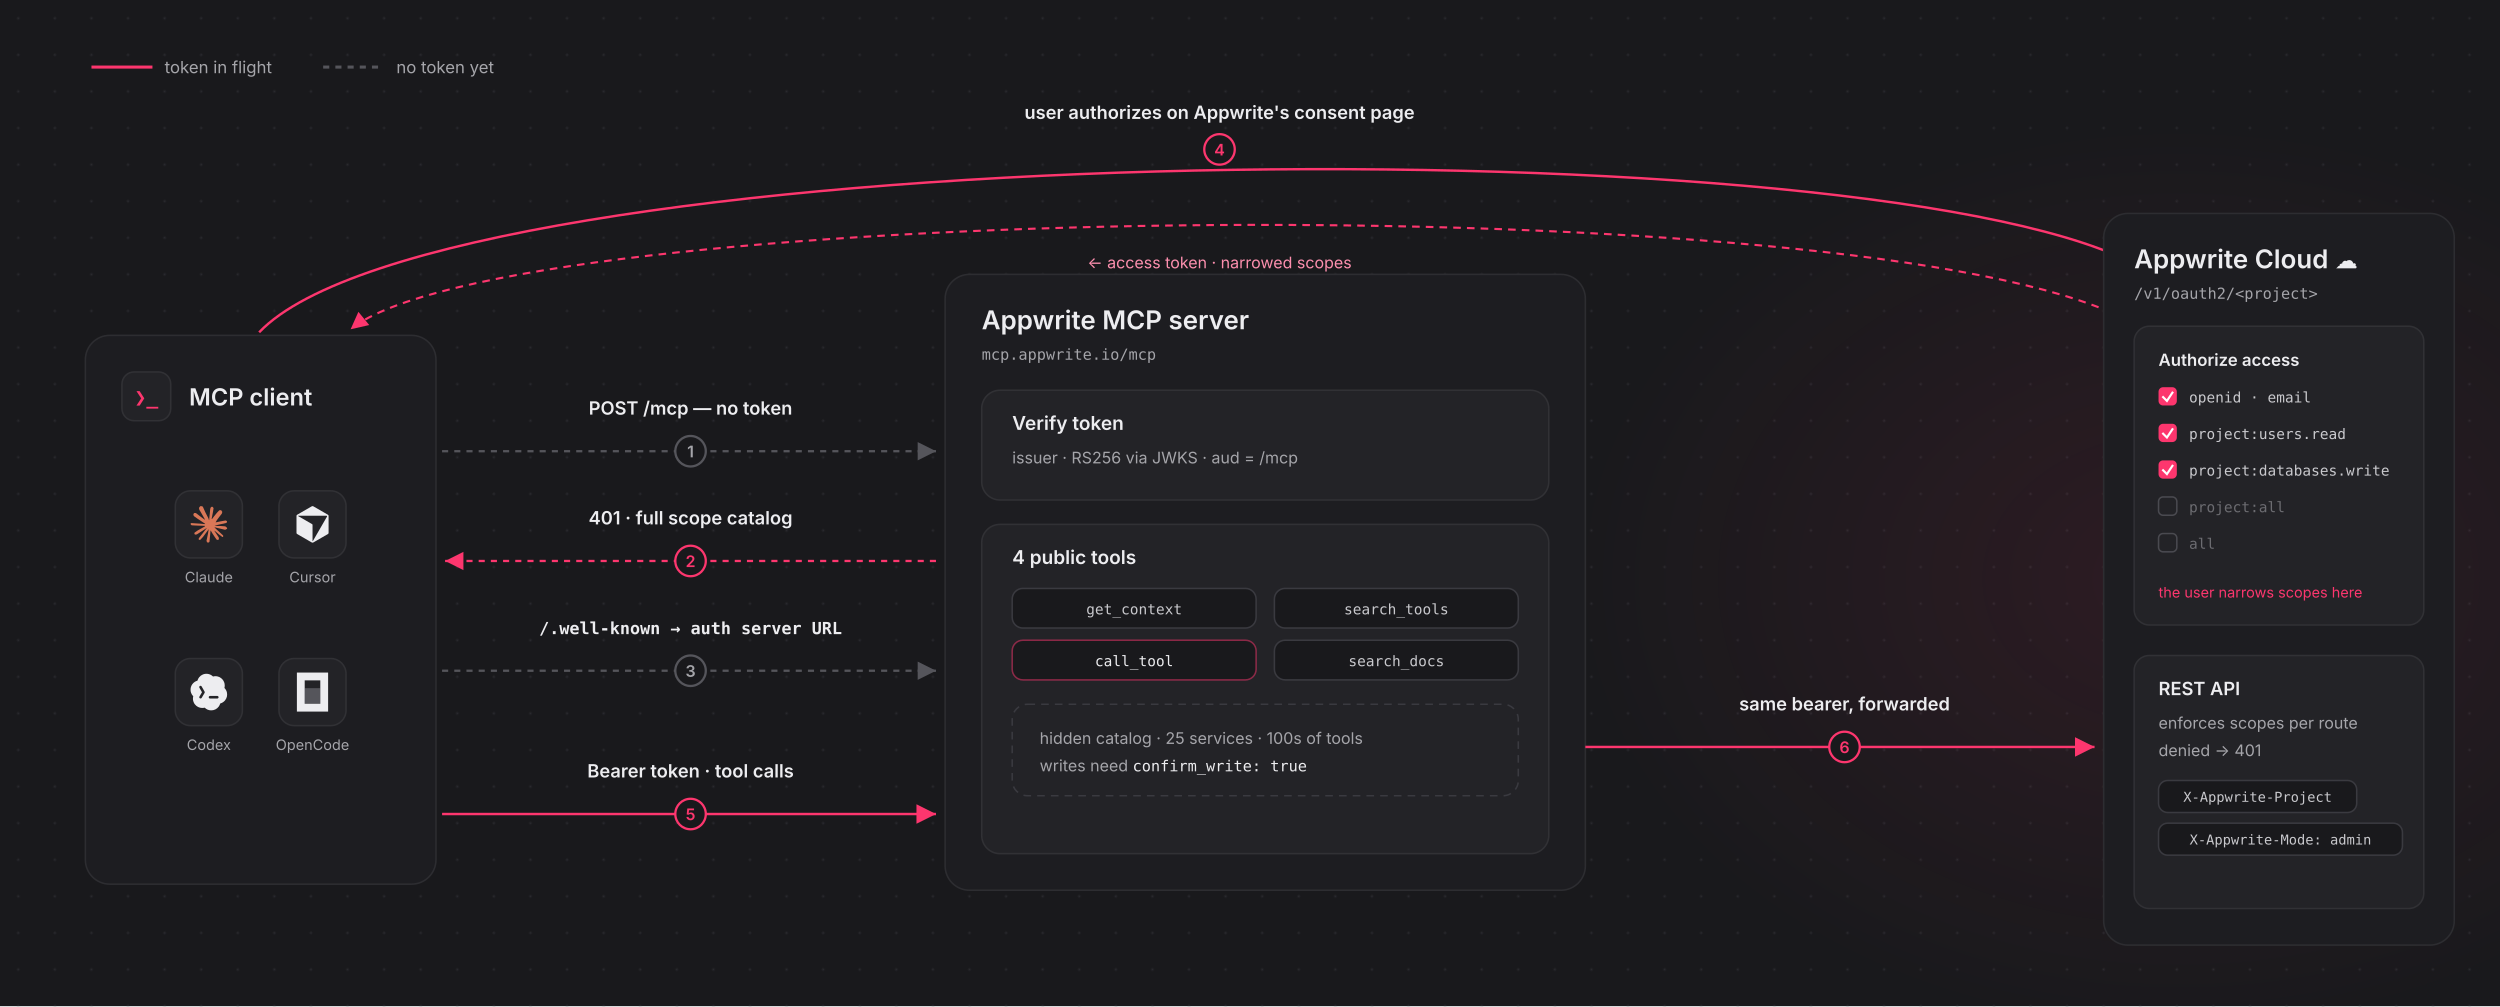
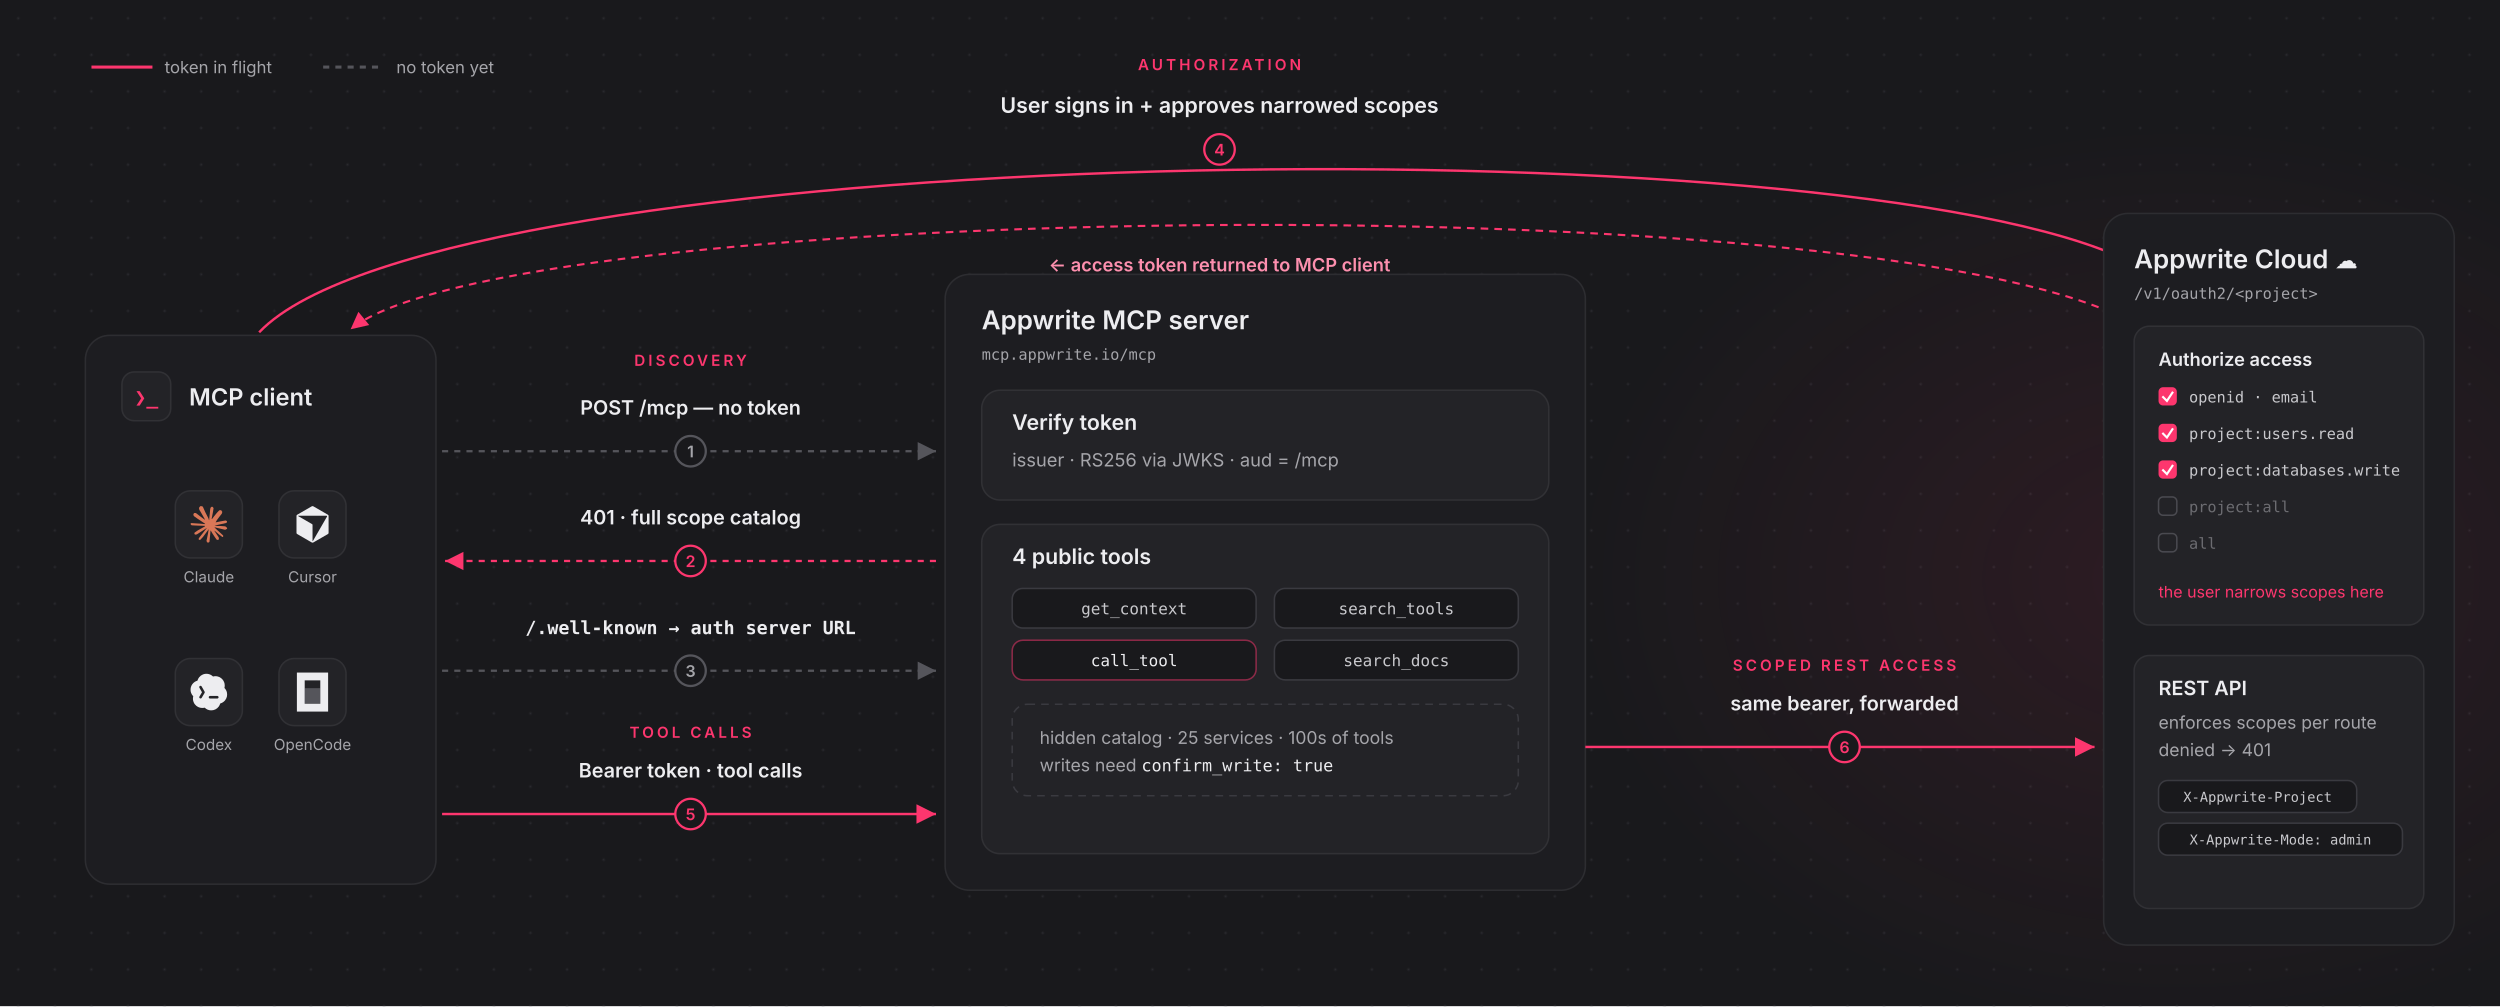
<svg xmlns="http://www.w3.org/2000/svg" width="1640" height="660" viewBox="0 0 1640 660" fill="none" font-family="Inter, -apple-system, 'Segoe UI', sans-serif">
  <defs>
    <pattern id="dots" width="24" height="24" patternUnits="userSpaceOnUse">
      <circle cx="12" cy="12" r="1" fill="#232327" />
    </pattern>
    <radialGradient id="glow" cx="0.5" cy="0.5" r="0.5">
      <stop offset="0%" stop-color="#FD366E" stop-opacity="0.09" />
      <stop offset="100%" stop-color="#FD366E" stop-opacity="0" />
    </radialGradient>
    <marker id="arrGray" markerWidth="10" markerHeight="10" refX="8" refY="4" orient="auto">
      <path d="M0 0 L8 4 L0 8 Z" fill="#55555B" />
    </marker>
    <marker id="arrPink" markerWidth="10" markerHeight="10" refX="8" refY="4" orient="auto">
      <path d="M0 0 L8 4 L0 8 Z" fill="#FD366E" />
    </marker>
  </defs>
  <rect width="1640" height="660" fill="#19191C" />
  <rect width="1640" height="660" fill="url(#dots)" />
  <ellipse cx="1430" cy="380" rx="400" ry="300" fill="url(#glow)" />
  <line x1="60" y1="44" x2="100" y2="44" stroke="#FD366E" stroke-width="2" />
  <text x="108" y="48" font-size="11" fill="#A5A5AA">token in flight</text>
  <line x1="212" y1="44" x2="252" y2="44" stroke="#55555B" stroke-width="2" stroke-dasharray="4 4" />
  <text x="260" y="48" font-size="11" fill="#A5A5AA">no token yet</text>
  <path d="M 170 218 C 290 92, 1210 78, 1398 172" stroke="#FD366E" stroke-width="1.6" marker-end="url(#arrPink)" />
  <path d="M 1385 205 C 1190 120, 330 134, 230 216" stroke="#FD366E" stroke-width="1.4" stroke-dasharray="5 4" marker-end="url(#arrPink)" />
-   <text x="800" y="78" font-size="12" font-weight="600" fill="#EDEDF0" text-anchor="middle">user authorizes on Appwrite's consent page</text>
+   <text x="800" y="46" font-size="10" letter-spacing="2" font-weight="600" fill="#FD366E" text-anchor="middle">AUTHORIZATION</text>
+   <text x="800" y="74" font-size="14" font-weight="600" fill="#EDEDF0" text-anchor="middle">User signs in + approves narrowed scopes</text>
  <circle cx="800" cy="98" r="10" fill="#19191C" stroke="#FD366E" stroke-width="1.5" />
  <text x="800" y="102" font-size="10.5" font-weight="600" fill="#FD366E" text-anchor="middle">4</text>
-   <text x="800" y="176" font-size="10.5" fill="#FD8FAE" text-anchor="middle">← access token · narrowed scopes</text>
+   <text x="800" y="178" font-size="12" font-weight="600" fill="#FD8FAE" text-anchor="middle">← access token returned to MCP client</text>
  <rect x="56" y="220" width="230" height="360" rx="16" fill="#1D1D21" stroke="#2D2D31" />
  <rect x="80" y="244" width="32" height="32" rx="8" fill="#232327" stroke="#313135" />
  <text x="96" y="265" font-size="13" font-weight="700" fill="#FD366E" text-anchor="middle" font-family="'SF Mono', ui-monospace, Menlo, monospace">❯_</text>
  <text x="124" y="266" font-size="15.5" font-weight="600" fill="#EDEDF0">MCP client</text>
  <rect x="115" y="322" width="44" height="44" rx="10" fill="#232327" stroke="#313135" />
  <g transform="translate(125 332) scale(0.09375)">
    <path fill="#D97757" d="m50.228 170.321 50.357-28.257.843-2.463-.843-1.361h-2.462l-8.426-.518-28.775-.778-24.952-1.037-24.175-1.296-6.092-1.297L0 125.796l.583-3.759 5.12-3.434 7.324.648 16.202 1.101 24.304 1.685 17.629 1.037 26.118 2.722h4.148l.583-1.685-1.426-1.037-1.101-1.037-25.147-17.045-27.22-18.017-14.258-10.37-7.713-5.25-3.888-4.925-1.685-10.758 7-7.713 9.397.649 2.398.648 9.527 7.323 20.35 15.75L94.817 91.9l3.889 3.24 1.555-1.102.195-.777-1.75-2.917-14.453-26.118-15.425-26.572-6.87-11.018-1.814-6.61c-.648-2.723-1.102-4.991-1.102-7.778l7.972-10.823L71.42 0 82.05 1.426l4.472 3.888 6.61 15.101 10.694 23.786 16.591 32.34 4.861 9.592 2.592 8.879.973 2.722h1.685v-1.556l1.36-18.211 2.528-22.36 2.463-28.776.843-8.1 4.018-9.722 7.971-5.25 6.222 2.981 5.12 7.324-.713 4.73-3.046 19.768-5.962 30.98-3.889 20.739h2.268l2.593-2.593 10.499-13.934 17.628-22.036 7.778-8.749 9.073-9.657 5.833-4.601h11.018l8.1 12.055-3.628 12.443-11.342 14.388-9.398 12.184-13.48 18.147-8.426 14.518.778 1.166 2.01-.194 30.46-6.481 16.462-2.982 19.637-3.37 8.88 4.148.971 4.213-3.5 8.62-20.998 5.184-24.628 4.926-36.682 8.685-.454.324.519.648 16.526 1.555 7.065.389h17.304l32.21 2.398 8.426 5.574 5.055 6.805-.843 5.184-12.962 6.611-17.498-4.148-40.83-9.721-14-3.5h-1.944v1.167l11.666 11.406 21.387 19.314 26.767 24.887 1.36 6.157-3.434 4.86-3.63-.518-23.526-17.693-9.073-7.972-20.545-17.304h-1.36v1.814l4.73 6.935 25.017 37.59 1.296 11.536-1.814 3.76-6.481 2.268-7.13-1.297-14.647-20.544-15.1-23.138-12.185-20.739-1.49.843-7.194 77.448-3.37 3.953-7.778 2.981-6.48-4.925-3.436-7.972 3.435-15.749 4.148-20.544 3.37-16.333 3.046-20.285 1.815-6.74-.13-.454-1.49.194-15.295 20.999-23.267 31.433-18.406 19.702-4.407 1.75-7.648-3.954.713-7.064 4.277-6.286 25.47-32.405 15.36-20.092 9.917-11.6-.065-1.686h-.583L44.07 198.125l-12.055 1.555-5.185-4.86.648-7.972 2.463-2.593 20.35-13.999-.064.065Z" />
  </g>
-   <text x="137" y="382" font-size="9.5" fill="#A5A5AA" text-anchor="middle">Claude</text>
+   <text x="137" y="382" font-size="10" fill="#A5A5AA" text-anchor="middle">Claude</text>
  <rect x="183" y="322" width="44" height="44" rx="10" fill="#232327" stroke="#313135" />
  <g transform="translate(194.5 332) scale(0.0451)">
    <path fill="#EDEDF0" d="M457.43,125.94L244.42,2.96c-6.84-3.95-15.28-3.95-22.12,0L9.3,125.94c-5.75,3.32-9.3,9.46-9.3,16.11v247.99c0,6.65,3.55,12.79,9.3,16.11l213.01,122.98c6.84,3.95,15.28,3.95,22.12,0l213.01-122.98c5.75-3.32,9.3-9.46,9.3-16.11v-247.99c0-6.65-3.55-12.79-9.3-16.11h-.01ZM444.05,151.99l-205.63,356.16c-1.39,2.4-5.06,1.42-5.06-1.36v-233.21c0-4.66-2.49-8.97-6.53-11.31L24.87,145.67c-2.4-1.39-1.42-5.06,1.36-5.06h411.26c5.84,0,9.49,6.33,6.57,11.39h-.01Z" />
  </g>
-   <text x="205" y="382" font-size="9.5" fill="#A5A5AA" text-anchor="middle">Cursor</text>
+   <text x="205" y="382" font-size="10" fill="#A5A5AA" text-anchor="middle">Cursor</text>
  <rect x="115" y="432" width="44" height="44" rx="10" fill="#232327" stroke="#313135" />
  <g transform="translate(125 442)">
    <path fill="#EDEDF0" fill-rule="evenodd" clip-rule="evenodd" d="M8.086.457a6.105 6.105 0 013.046-.415c1.333.153 2.521.72 3.564 1.7a.117.117 0 00.107.029c1.408-.346 2.762-.224 4.061.366l.063.03.154.076c1.357.703 2.33 1.77 2.918 3.198.278.679.418 1.388.421 2.126a5.655 5.655 0 01-.18 1.631.167.167 0 00.04.155 5.982 5.982 0 011.578 2.891c.385 1.901-.01 3.615-1.183 5.14l-.182.22a6.063 6.063 0 01-2.934 1.851.162.162 0 00-.108.102c-.255.736-.511 1.364-.987 1.992-1.199 1.582-2.962 2.462-4.948 2.451-1.583-.008-2.986-.587-4.21-1.736a.145.145 0 00-.14-.032c-.518.167-1.04.191-1.604.185a5.924 5.924 0 01-2.595-.622 6.058 6.058 0 01-2.146-1.781c-.203-.269-.404-.522-.551-.821a7.74 7.74 0 01-.495-1.283 6.11 6.11 0 01-.017-3.064.166.166 0 00.008-.074.115.115 0 00-.037-.064 5.958 5.958 0 01-1.38-2.202 5.196 5.196 0 01-.333-1.589 6.915 6.915 0 01.188-2.132c.45-1.484 1.309-2.648 2.577-3.493.282-.188.55-.334.802-.438.286-.12.573-.22.861-.304a.129.129 0 00.087-.087A6.016 6.016 0 015.635 2.31C6.315 1.464 7.132.846 8.086.457zm-.804 7.85a.848.848 0 00-1.473.842l1.694 2.965-1.688 2.848a.849.849 0 001.46.864l1.94-3.272a.849.849 0 00.007-.854l-1.94-3.393zm5.446 6.24a.849.849 0 000 1.695h4.848a.849.849 0 000-1.696h-4.848z" />
  </g>
-   <text x="137" y="492" font-size="9.5" fill="#A5A5AA" text-anchor="middle">Codex</text>
+   <text x="137" y="492" font-size="10" fill="#A5A5AA" text-anchor="middle">Codex</text>
  <rect x="183" y="432" width="44" height="44" rx="10" fill="#232327" stroke="#313135" />
  <g transform="translate(184.52 433.52) scale(0.08)">
    <path d="M320 224V352H192V224H320Z" fill="#55555B" />
    <path fill-rule="evenodd" clip-rule="evenodd" d="M384 416H128V96H384V416ZM320 160H192V352H320V160Z" fill="#EDEDF0" />
  </g>
-   <text x="205" y="492" font-size="9.5" fill="#A5A5AA" text-anchor="middle">OpenCode</text>
-   <text x="453" y="272" font-size="12" font-weight="600" fill="#EDEDF0" text-anchor="middle">POST /mcp — no token</text>
+   <text x="205" y="492" font-size="10" fill="#A5A5AA" text-anchor="middle">OpenCode</text>
+   <text x="453" y="240" font-size="10" letter-spacing="2" font-weight="600" fill="#FD366E" text-anchor="middle">DISCOVERY</text>
+   <text x="453" y="272" font-size="13" font-weight="600" fill="#EDEDF0" text-anchor="middle">POST /mcp — no token</text>
  <line x1="290" y1="296" x2="614" y2="296" stroke="#55555B" stroke-width="1.5" stroke-dasharray="4 4" marker-end="url(#arrGray)" />
  <circle cx="453" cy="296" r="10" fill="#19191C" stroke="#55555B" stroke-width="1.5" />
  <text x="453" y="300" font-size="10.5" font-weight="600" fill="#A5A5AA" text-anchor="middle">1</text>
-   <text x="453" y="344" font-size="12" font-weight="600" fill="#EDEDF0" text-anchor="middle">401 · full scope catalog</text>
+   <text x="453" y="344" font-size="13" font-weight="600" fill="#EDEDF0" text-anchor="middle">401 · full scope catalog</text>
  <line x1="614" y1="368" x2="292" y2="368" stroke="#FD366E" stroke-width="1.5" stroke-dasharray="4 4" marker-end="url(#arrPink)" />
  <circle cx="453" cy="368" r="10" fill="#19191C" stroke="#FD366E" stroke-width="1.5" />
  <text x="453" y="372" font-size="10.5" font-weight="600" fill="#FD366E" text-anchor="middle">2</text>
-   <text x="453" y="416" font-size="11" font-weight="600" fill="#EDEDF0" text-anchor="middle" font-family="'SF Mono', ui-monospace, Menlo, monospace">/.well-known → auth server URL</text>
+   <text x="453" y="416" font-size="12" font-weight="600" fill="#EDEDF0" text-anchor="middle" font-family="'SF Mono', ui-monospace, Menlo, monospace">/.well-known → auth server URL</text>
  <line x1="290" y1="440" x2="614" y2="440" stroke="#55555B" stroke-width="1.5" stroke-dasharray="4 4" marker-end="url(#arrGray)" />
  <circle cx="453" cy="440" r="10" fill="#19191C" stroke="#55555B" stroke-width="1.5" />
  <text x="453" y="444" font-size="10.5" font-weight="600" fill="#A5A5AA" text-anchor="middle">3</text>
-   <text x="453" y="510" font-size="12" font-weight="600" fill="#EDEDF0" text-anchor="middle">Bearer token · tool calls</text>
+   <text x="453" y="484" font-size="10" letter-spacing="2" font-weight="600" fill="#FD366E" text-anchor="middle">TOOL CALLS</text>
+   <text x="453" y="510" font-size="13" font-weight="600" fill="#EDEDF0" text-anchor="middle">Bearer token · tool calls</text>
  <line x1="290" y1="534" x2="614" y2="534" stroke="#FD366E" stroke-width="1.6" marker-end="url(#arrPink)" />
  <circle cx="453" cy="534" r="10" fill="#19191C" stroke="#FD366E" stroke-width="1.5" />
  <text x="453" y="538" font-size="10.5" font-weight="600" fill="#FD366E" text-anchor="middle">5</text>
  <rect x="620" y="180" width="420" height="404" rx="16" fill="#1D1D21" stroke="#2D2D31" />
  <text x="644" y="216" font-size="17" font-weight="600" fill="#EDEDF0">Appwrite MCP server</text>
  <text x="644" y="236" font-size="10" fill="#A5A5AA" font-family="'SF Mono', ui-monospace, Menlo, monospace">mcp.appwrite.io/mcp</text>
  <rect x="644" y="256" width="372" height="72" rx="12" fill="#232327" stroke="#313135" />
-   <text x="664" y="282" font-size="12.5" font-weight="600" fill="#EDEDF0">Verify token</text>
-   <text x="664" y="304" font-size="10.5" fill="#A5A5AA">issuer · RS256 via JWKS · aud = /mcp</text>
+   <text x="664" y="282" font-size="14" font-weight="600" fill="#EDEDF0">Verify token</text>
+   <text x="664" y="306" font-size="12" fill="#A5A5AA">issuer · RS256 via JWKS · aud = /mcp</text>
  <rect x="644" y="344" width="372" height="216" rx="12" fill="#232327" stroke="#313135" />
-   <text x="664" y="370" font-size="12.5" font-weight="600" fill="#EDEDF0">4 public tools</text>
+   <text x="664" y="370" font-size="14" font-weight="600" fill="#EDEDF0">4 public tools</text>
  <rect x="664" y="386" width="160" height="26" rx="7" fill="#19191C" stroke="#3A3A40" />
-   <text x="744" y="403" font-size="9.5" fill="#C9C9CD" text-anchor="middle" font-family="'SF Mono', ui-monospace, Menlo, monospace">get_context</text>
+   <text x="744" y="403" font-size="10.5" fill="#C9C9CD" text-anchor="middle" font-family="'SF Mono', ui-monospace, Menlo, monospace">get_context</text>
  <rect x="836" y="386" width="160" height="26" rx="7" fill="#19191C" stroke="#3A3A40" />
-   <text x="916" y="403" font-size="9.5" fill="#C9C9CD" text-anchor="middle" font-family="'SF Mono', ui-monospace, Menlo, monospace">search_tools</text>
+   <text x="916" y="403" font-size="10.5" fill="#C9C9CD" text-anchor="middle" font-family="'SF Mono', ui-monospace, Menlo, monospace">search_tools</text>
  <rect x="664" y="420" width="160" height="26" rx="7" fill="#19191C" stroke="#FD366E" stroke-opacity="0.5" />
-   <text x="744" y="437" font-size="9.5" fill="#EDEDF0" text-anchor="middle" font-family="'SF Mono', ui-monospace, Menlo, monospace">call_tool</text>
+   <text x="744" y="437" font-size="10.5" fill="#EDEDF0" text-anchor="middle" font-family="'SF Mono', ui-monospace, Menlo, monospace">call_tool</text>
  <rect x="836" y="420" width="160" height="26" rx="7" fill="#19191C" stroke="#3A3A40" />
-   <text x="916" y="437" font-size="9.5" fill="#C9C9CD" text-anchor="middle" font-family="'SF Mono', ui-monospace, Menlo, monospace">search_docs</text>
+   <text x="916" y="437" font-size="10.5" fill="#C9C9CD" text-anchor="middle" font-family="'SF Mono', ui-monospace, Menlo, monospace">search_docs</text>
  <rect x="664" y="462" width="332" height="60" rx="10" fill="none" stroke="#3A3A40" stroke-dasharray="5 4" />
-   <text x="682" y="488" font-size="10.5" fill="#A5A5AA">hidden catalog · 25 services · 100s of tools</text>
-   <text x="682" y="506" font-size="10.5" fill="#A5A5AA">writes need <tspan fill="#EDEDF0" font-size="10" font-family="'SF Mono', ui-monospace, Menlo, monospace">confirm_write: true</tspan>
+   <text x="682" y="488" font-size="11.5" fill="#A5A5AA">hidden catalog · 25 services · 100s of tools</text>
+   <text x="682" y="506" font-size="11.5" fill="#A5A5AA">writes need <tspan fill="#EDEDF0" font-size="11" font-family="'SF Mono', ui-monospace, Menlo, monospace">confirm_write: true</tspan>
  </text>
-   <text x="1210" y="466" font-size="12" font-weight="600" fill="#EDEDF0" text-anchor="middle">same bearer, forwarded</text>
+   <text x="1210" y="440" font-size="10" letter-spacing="2" font-weight="600" fill="#FD366E" text-anchor="middle">SCOPED REST ACCESS</text>
+   <text x="1210" y="466" font-size="13" font-weight="600" fill="#EDEDF0" text-anchor="middle">same bearer, forwarded</text>
  <line x1="1040" y1="490" x2="1374" y2="490" stroke="#FD366E" stroke-width="1.6" marker-end="url(#arrPink)" />
  <circle cx="1210" cy="490" r="10" fill="#19191C" stroke="#FD366E" stroke-width="1.5" />
  <text x="1210" y="494" font-size="10.5" font-weight="600" fill="#FD366E" text-anchor="middle">6</text>
  <rect x="1380" y="140" width="230" height="480" rx="16" fill="#1D1D21" stroke="#2D2D31" />
  <text x="1400" y="176" font-size="17" font-weight="600" fill="#EDEDF0">Appwrite Cloud <tspan font-size="15">☁️</tspan>
  </text>
  <text x="1400" y="196" font-size="10" fill="#A5A5AA" font-family="'SF Mono', ui-monospace, Menlo, monospace">/v1/oauth2/&lt;project&gt;</text>
  <rect x="1400" y="214" width="190" height="196" rx="10" fill="#232327" stroke="#313135" />
-   <text x="1416" y="240" font-size="11" font-weight="600" fill="#EDEDF0">Authorize access</text>
+   <text x="1416" y="240" font-size="12" font-weight="600" fill="#EDEDF0">Authorize access</text>
  <rect x="1416" y="254" width="12" height="12" rx="3" fill="#FD366E" />
  <path d="M 1418.5 260 L 1421.5 263 L 1425.5 257" stroke="#FFFFFF" stroke-width="1.4" fill="none" />
-   <text x="1436" y="264" font-size="9.5" fill="#C9C9CD" font-family="'SF Mono', ui-monospace, Menlo, monospace">openid · email</text>
+   <text x="1436" y="264" font-size="10" fill="#C9C9CD" font-family="'SF Mono', ui-monospace, Menlo, monospace">openid · email</text>
  <rect x="1416" y="278" width="12" height="12" rx="3" fill="#FD366E" />
  <path d="M 1418.5 284 L 1421.5 287 L 1425.5 281" stroke="#FFFFFF" stroke-width="1.4" fill="none" />
-   <text x="1436" y="288" font-size="9.5" fill="#C9C9CD" font-family="'SF Mono', ui-monospace, Menlo, monospace">project:users.read</text>
+   <text x="1436" y="288" font-size="10" fill="#C9C9CD" font-family="'SF Mono', ui-monospace, Menlo, monospace">project:users.read</text>
  <rect x="1416" y="302" width="12" height="12" rx="3" fill="#FD366E" />
  <path d="M 1418.5 308 L 1421.5 311 L 1425.5 305" stroke="#FFFFFF" stroke-width="1.4" fill="none" />
-   <text x="1436" y="312" font-size="9.5" fill="#C9C9CD" font-family="'SF Mono', ui-monospace, Menlo, monospace">project:databases.write</text>
+   <text x="1436" y="312" font-size="10" fill="#C9C9CD" font-family="'SF Mono', ui-monospace, Menlo, monospace">project:databases.write</text>
  <rect x="1416" y="326" width="12" height="12" rx="3" fill="none" stroke="#4A4A50" />
-   <text x="1436" y="336" font-size="9.5" fill="#6C6C71" font-family="'SF Mono', ui-monospace, Menlo, monospace">project:all</text>
+   <text x="1436" y="336" font-size="10" fill="#6C6C71" font-family="'SF Mono', ui-monospace, Menlo, monospace">project:all</text>
  <rect x="1416" y="350" width="12" height="12" rx="3" fill="none" stroke="#4A4A50" />
-   <text x="1436" y="360" font-size="9.5" fill="#6C6C71" font-family="'SF Mono', ui-monospace, Menlo, monospace">all</text>
-   <text x="1416" y="392" font-size="9.5" fill="#FD366E">the user narrows scopes here</text>
+   <text x="1436" y="360" font-size="10" fill="#6C6C71" font-family="'SF Mono', ui-monospace, Menlo, monospace">all</text>
+   <text x="1416" y="392" font-size="10.5" fill="#FD366E">the user narrows scopes here</text>
  <rect x="1400" y="430" width="190" height="166" rx="10" fill="#232327" stroke="#313135" />
-   <text x="1416" y="456" font-size="12" font-weight="600" fill="#EDEDF0">REST API</text>
-   <text x="1416" y="478" font-size="10.5" fill="#A5A5AA">enforces scopes per route</text>
-   <text x="1416" y="496" font-size="10.5" fill="#A5A5AA">denied → 401</text>
+   <text x="1416" y="456" font-size="13" font-weight="600" fill="#EDEDF0">REST API</text>
+   <text x="1416" y="478" font-size="11.5" fill="#A5A5AA">enforces scopes per route</text>
+   <text x="1416" y="496" font-size="11.5" fill="#A5A5AA">denied → 401</text>
  <rect x="1416" y="512" width="130" height="21" rx="6" fill="#19191C" stroke="#3A3A40" />
  <text x="1481" y="526" font-size="9" fill="#C9C9CD" text-anchor="middle" font-family="'SF Mono', ui-monospace, Menlo, monospace">X-Appwrite-Project</text>
  <rect x="1416" y="540" width="160" height="21" rx="6" fill="#19191C" stroke="#3A3A40" />
  <text x="1496" y="554" font-size="9" fill="#C9C9CD" text-anchor="middle" font-family="'SF Mono', ui-monospace, Menlo, monospace">X-Appwrite-Mode: admin</text>
</svg>
